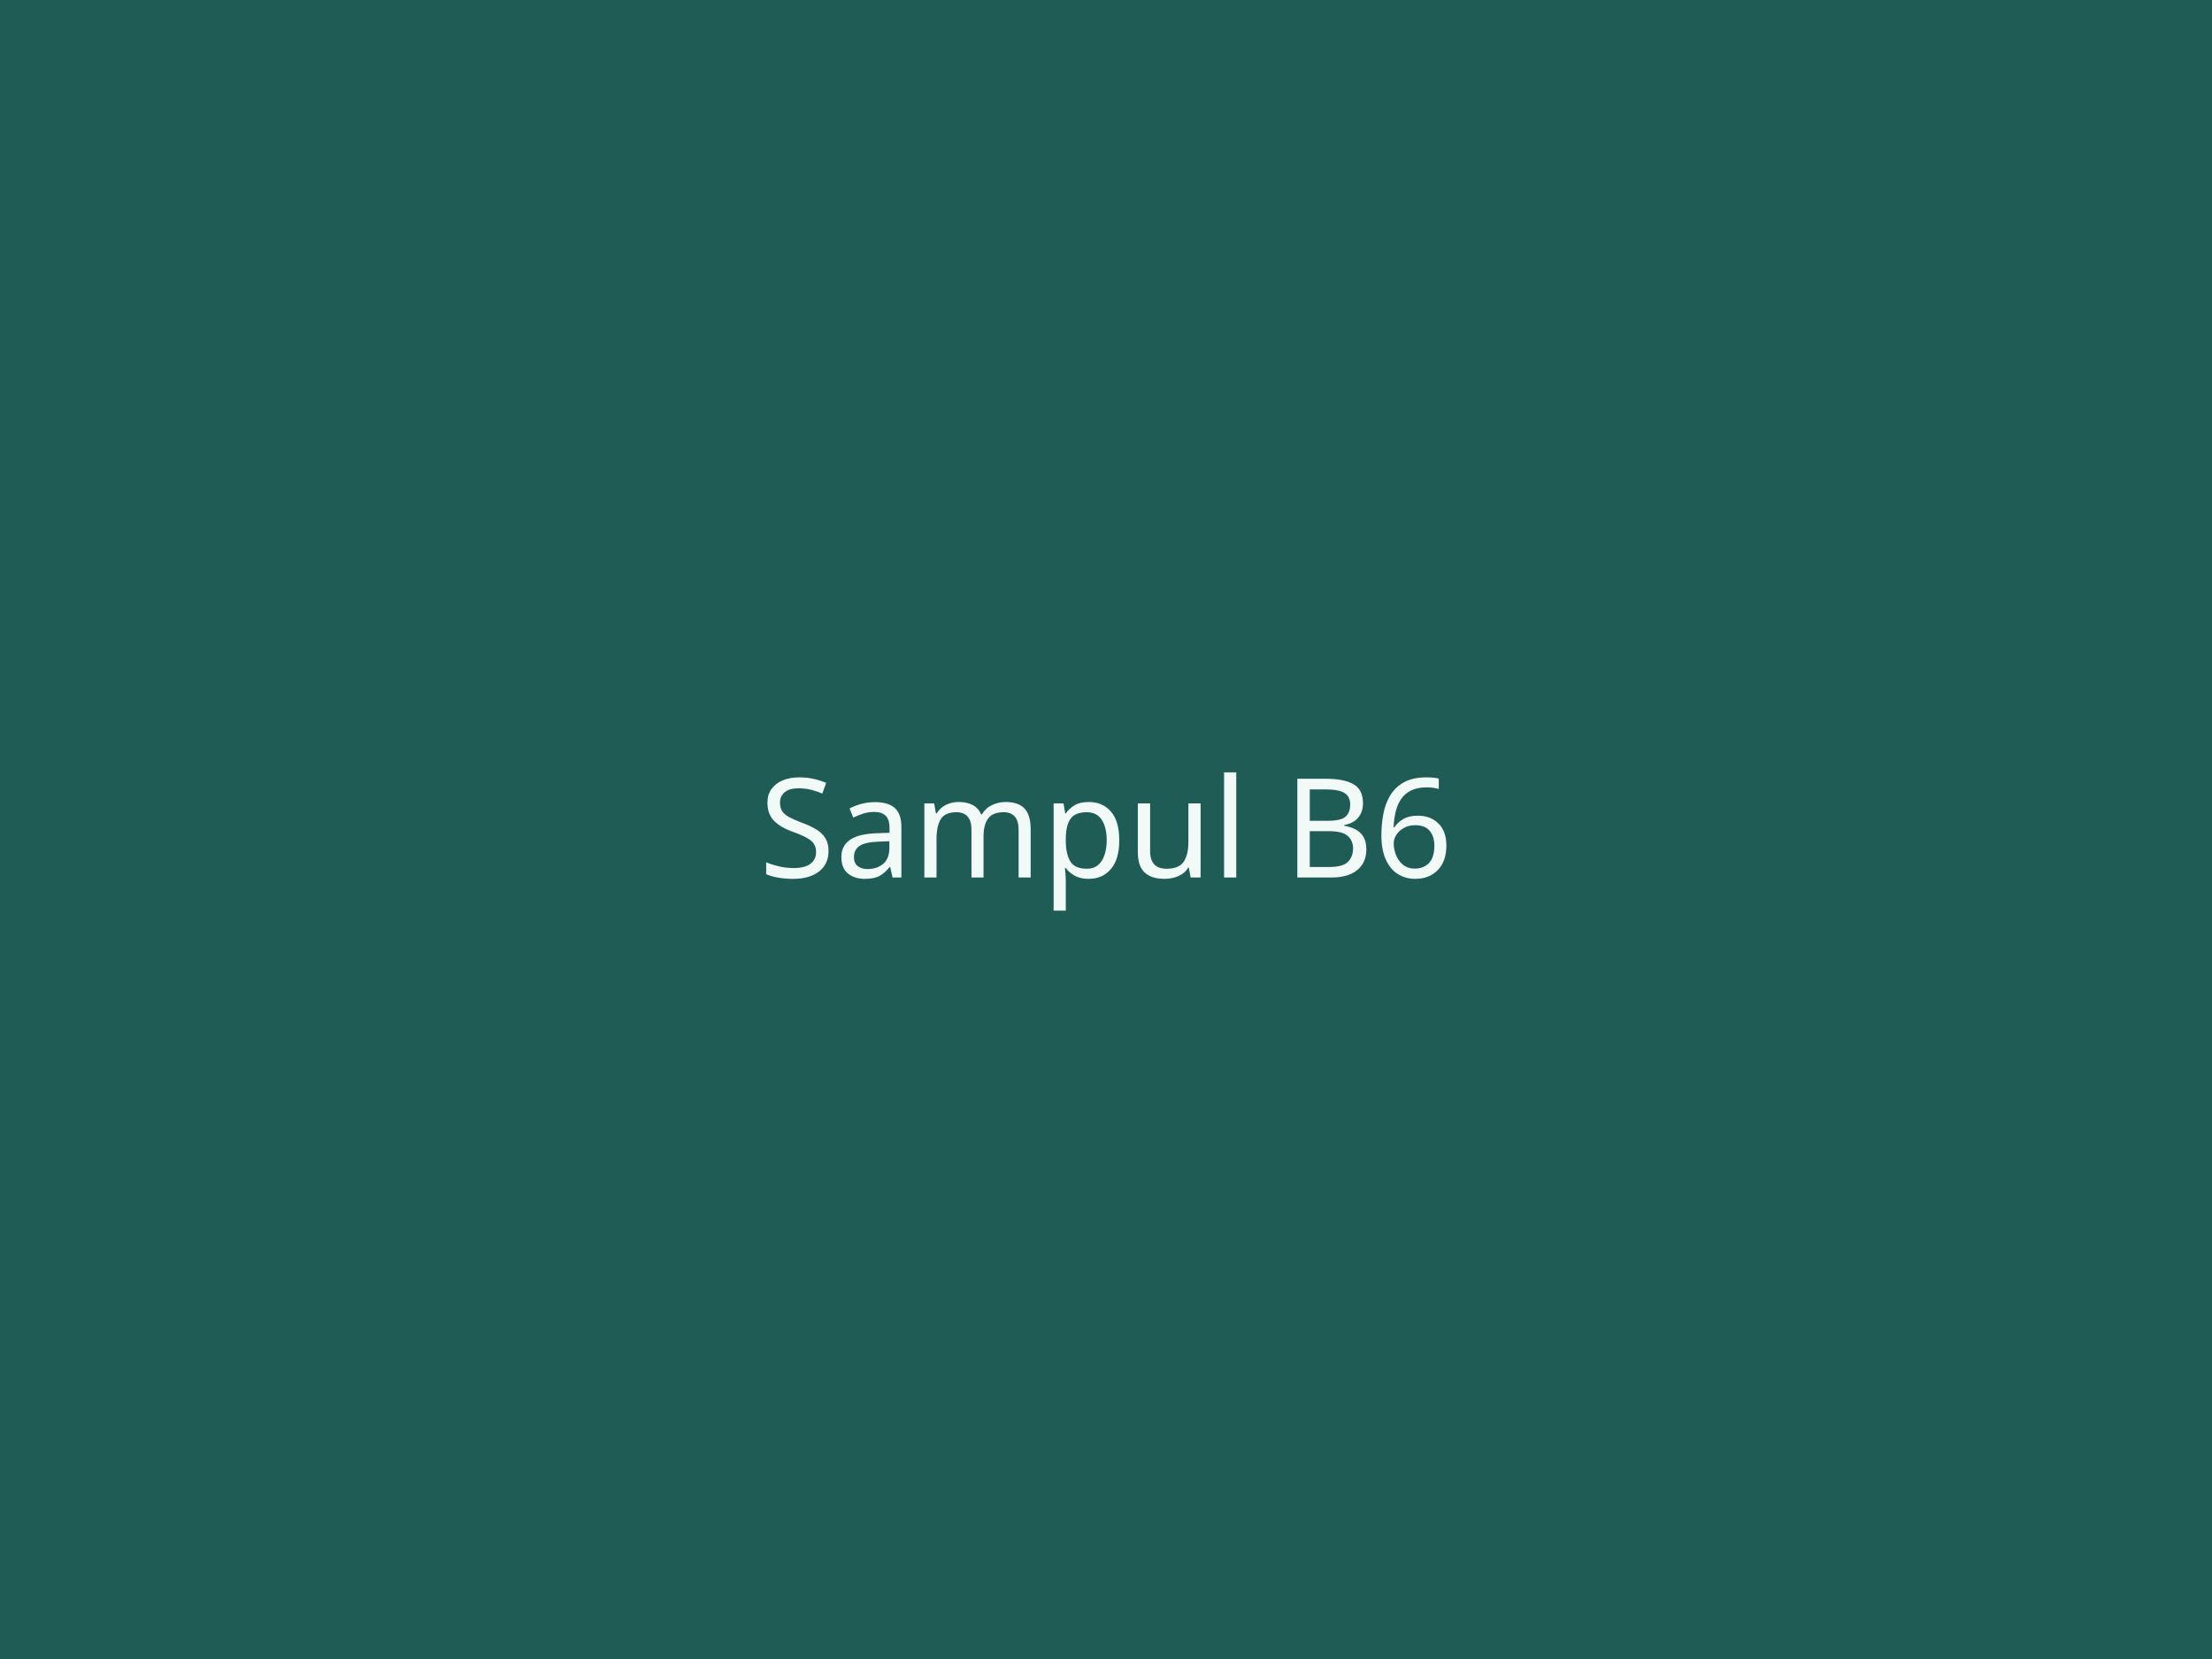
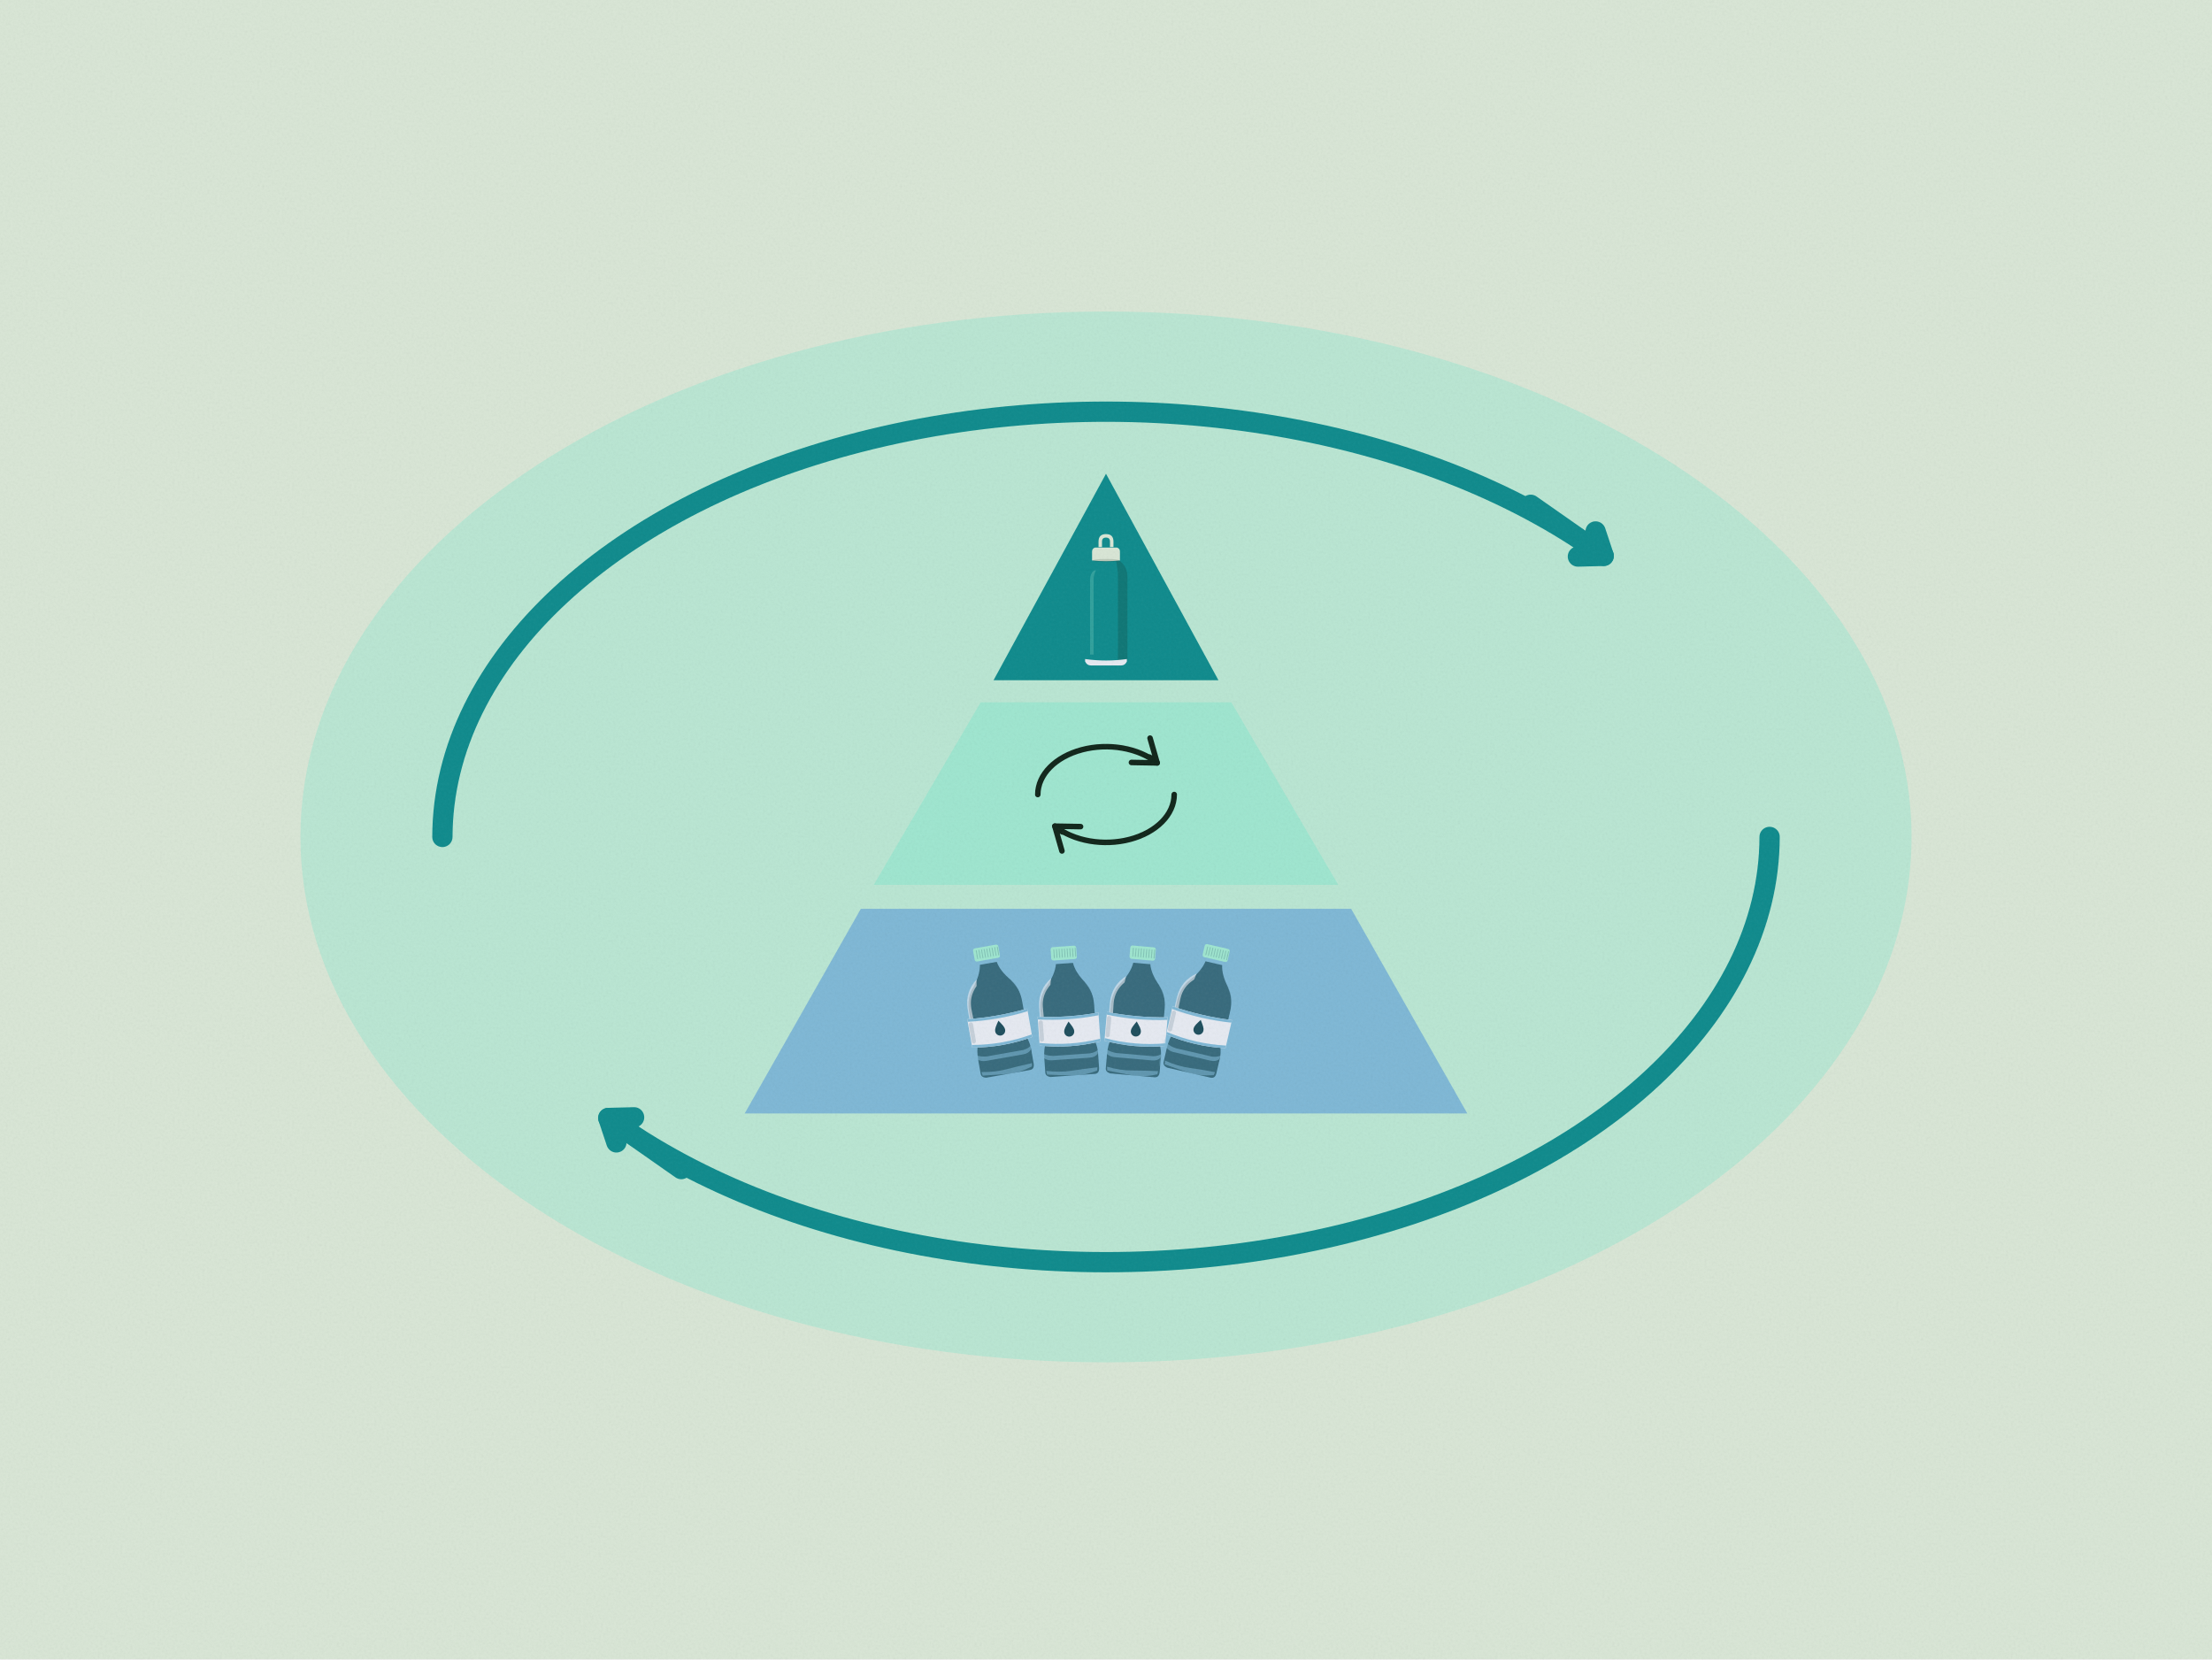
- <svg xmlns="http://www.w3.org/2000/svg" viewBox="0 0 800 600" width="800" height="600" role="img" aria-label="Sampul B6">
-   <rect width="800" height="600" fill="#1F5C55" />
-   <text x="50%" y="50%" fill="#F1FAF7" font-family="sans-serif" font-size="50" text-anchor="middle" dominant-baseline="middle">Sampul B6</text>
+ <svg xmlns="http://www.w3.org/2000/svg" aria-labelledby="title desc" viewBox="0 0 1200 900" role="img">
+   <defs>
+     <g id="top">
+       <path fill="#0f8b8d" d="M-43 88V-80q0-11 8-23l8-10h54l8 10q8 12 8 23V88q-1 11-11 12h-64q-10-1-11-12" />
+       <path fill="#11261b" d="M20-111h7l8 8q8 11 8 23V88q-3 11-14 12H14q10-6 10-17V-79q0-14-4-32" opacity=".2" />
+       <path fill="#9fe6d0" d="M-32-72q0-12 8-19h4q-5 8-5 19V78h-7Z" opacity=".24" />
+       <path fill="#e6eaf2" d="M-42 87q42 6 84 0v5q-4 8-12 8h-60q-8 0-12-8Z" />
+       <path fill="#d9e6d6" d="M-28-111v-18q0-6 6-8h44q6 2 6 8v18q-28 3-56 0m13-27v-11q0-15 15-15t15 15v11H8v-11q0-8-8-8t-8 8v11Z" />
+       <ellipse cy="-111" fill="#11261b" opacity=".16" rx="27" ry="3" />
+     </g>
+     <g id="low">
+       <path fill="#7fb8d6" d="M-21 12h42v12c0 13 16 19 27 41q9 17 9 43v42q0 11-4 18 5 12 5 23v31q0 14-12 19h-92q-12-5-12-19v-31q0-11 5-23-4-7-4-18v-42q0-26 9-43c11-22 27-28 27-41Z" opacity=".31" />
+       <path fill="#1f4f5e" d="M-16 23h32q3 18 21 39 13 16 13 42v45q-2 14-5 19 7 14 6 34v20q0 11-9 11h-83q-9-2-9-9v-26q0-18 5-30-6-10-6-25v-39q1-25 15-41 17-21 20-40" opacity=".74" />
+       <path fill="#e6eaf2" d="M-27 49q-25 19-26 51v44q5 10 8 2l-1-45q0-23 17-40Z" opacity=".63" />
+       <path fill="#7fb8d6" d="M35 60q21 16 20 43v43l-4 9v-53q-1-21-16-42m-86 129q7 4 18 5h69q10-1 16-6l-2 8q-5 6-15 6h-71q-8 0-15-5m3 24q25 5 48 3t48-3l-1 6q-25 8-47 6t-47-5Z" opacity=".57" />
+       <path fill="#e6eaf2" d="M-57 119q57 6 114 0v54q-57 10-114 0Z" />
+       <path fill="#7fb8d6" d="M-57 119q57 6 114 0v5q-57 7-114 0Zm0 49q57 10 114 0v5q-57 10-114 0Z" />
+       <path fill="#1f4f5e" d="M0 131.9c-5.64 8.46-9.4 13.16-9.4 18.8a9.4 9.4 0 0 0 18.8 0c0-5.64-3.76-10.34-9.4-18.8" />
+       <rect width="8" height="40" x="-56" y="126" fill="#1f4f5e" opacity=".16" rx="4" />
+       <rect width="54" height="8" x="-27" y="13" fill="#7fb8d6" opacity=".68" rx="3" />
+       <rect width="48" height="25" x="-24" y="-9" fill="#9fe6d0" rx="4" />
+       <rect width="1.8" height="17" x="-19" y="-5" fill="#1f4f5e" opacity=".22" rx="1" />
+       <rect width="1.8" height="17" x="-14" y="-5" fill="#1f4f5e" opacity=".22" rx="1" />
+       <rect width="1.8" height="17" x="-9" y="-5" fill="#1f4f5e" opacity=".22" rx="1" />
+       <rect width="1.8" height="17" x="-4" y="-5" fill="#1f4f5e" opacity=".22" rx="1" />
+       <rect width="1.8" height="17" x="1" y="-5" fill="#1f4f5e" opacity=".22" rx="1" />
+       <rect width="1.8" height="17" x="6" y="-5" fill="#1f4f5e" opacity=".22" rx="1" />
+       <rect width="1.8" height="17" x="11" y="-5" fill="#1f4f5e" opacity=".22" rx="1" />
+       <rect width="1.8" height="17" x="16" y="-5" fill="#1f4f5e" opacity=".22" rx="1" />
+       <rect width="1.8" height="17" x="21" y="-5" fill="#1f4f5e" opacity=".22" rx="1" />
+     </g>
+     <filter id="grain" width="100%" height="100%" x="0%" y="0%" color-interpolation-filters="sRGB">
+       <feTurbulence baseFrequency=".74" numOctaves="3" seed="17" stitchTiles="stitch" type="fractalNoise" />
+       <feColorMatrix type="saturate" values="0" />
+     </filter>
+   </defs>
+   <path fill="#d9e6d6" d="M0 0h1200v900H0z" />
+   <ellipse cx="600" cy="454" fill="#9fe6d0" opacity=".54" rx="437" ry="285" />
+   <path fill="none" stroke="#0f8b8d" stroke-linecap="round" stroke-linejoin="round" stroke-width="11" d="M240 454a360 231 0 0 1 630-152.46M960 454a360 231 0 0 1-630 152.46" />
+   <path fill="none" stroke="#0f8b8d" stroke-linecap="round" stroke-linejoin="round" stroke-width="11" d="m830.4 273.82 39.6 27.72m-14 .36 14-.36-4.4-13.24m-496 345.88L330 606.46m14-.36-14 .36 4.4 13.24" />
+   <path fill="#0f8b8d" d="m600 257 61 112H539Z" />
+   <path fill="#9fe6d0" d="M532 381h136l58 99H474Z" />
+   <path fill="#7fb8d6" d="M467 493h266l63 111H404Z" />
+   <use href="#top" transform="matrix(.27 0 0 .27 600 334)" />
+   <path fill="none" stroke="#11261b" stroke-linecap="round" stroke-linejoin="round" stroke-width="3" d="M563 431a37 26 0 0 1 64.75-17.16M637 431a37 26 0 0 1-64.75 17.16" />
+   <path fill="none" stroke="#11261b" stroke-linecap="round" stroke-linejoin="round" stroke-width="3" d="m623.68 410.72 4.07 3.12m-13.95-.24 13.95.24-3.85-13.44m-47.58 50.88-4.07-3.12m13.95.24-13.95-.24 3.85 13.44" />
+   <use href="#low" transform="rotate(-10 3216.453 -2799.539)scale(.29)" />
+   <use href="#low" transform="rotate(-4 7676.653 -8003.56)scale(.29)" />
+   <use href="#low" transform="rotate(5 -5599.172 7358.167)scale(.29)" />
+   <use href="#low" transform="rotate(13 -1934.437 3154.373)scale(.29)" />
+   <path fill="#fff" d="M0 0h1200v900H0z" filter="url(#grain)" opacity=".06" pointer-events="none" />
</svg>
